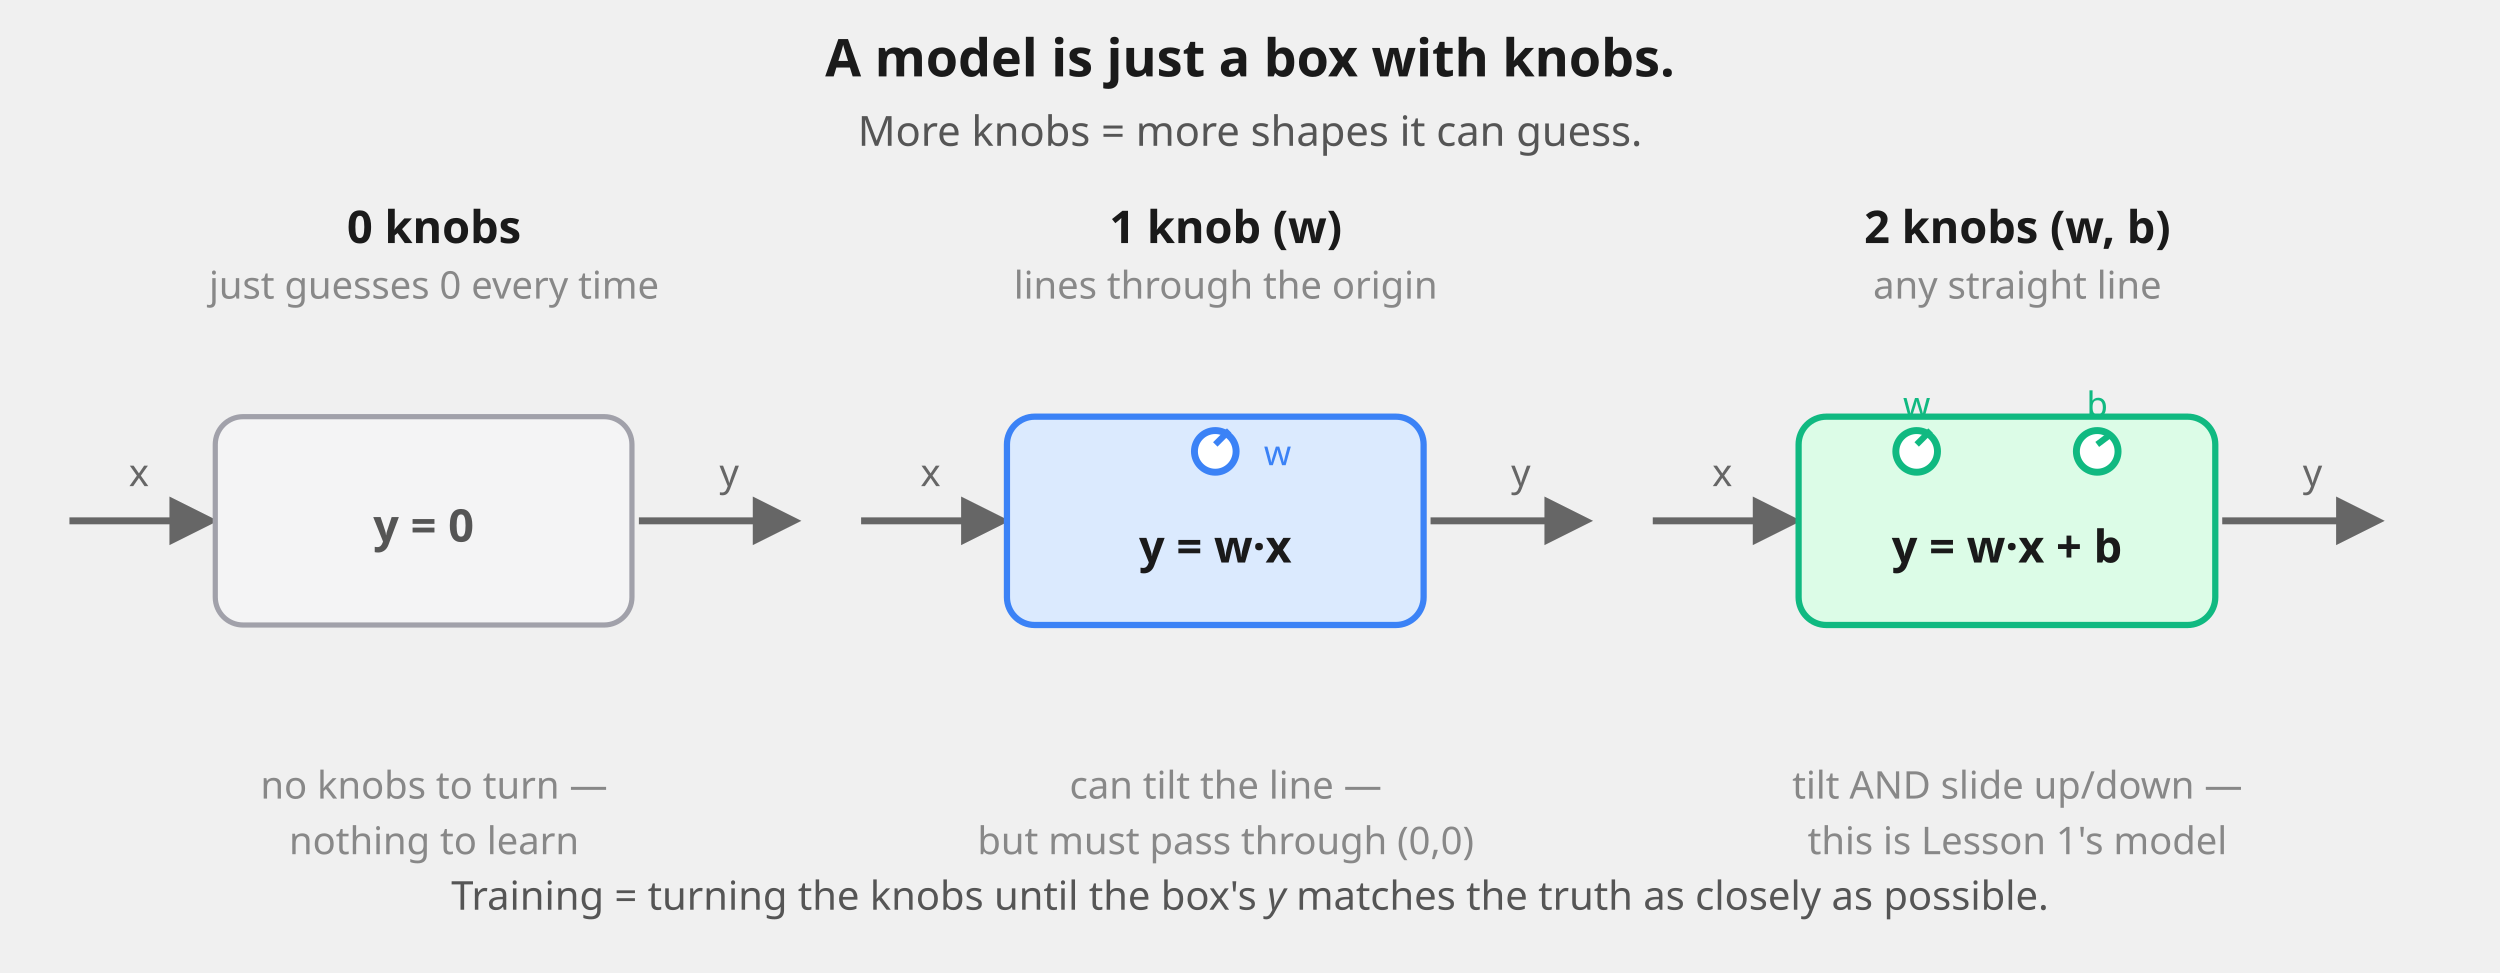
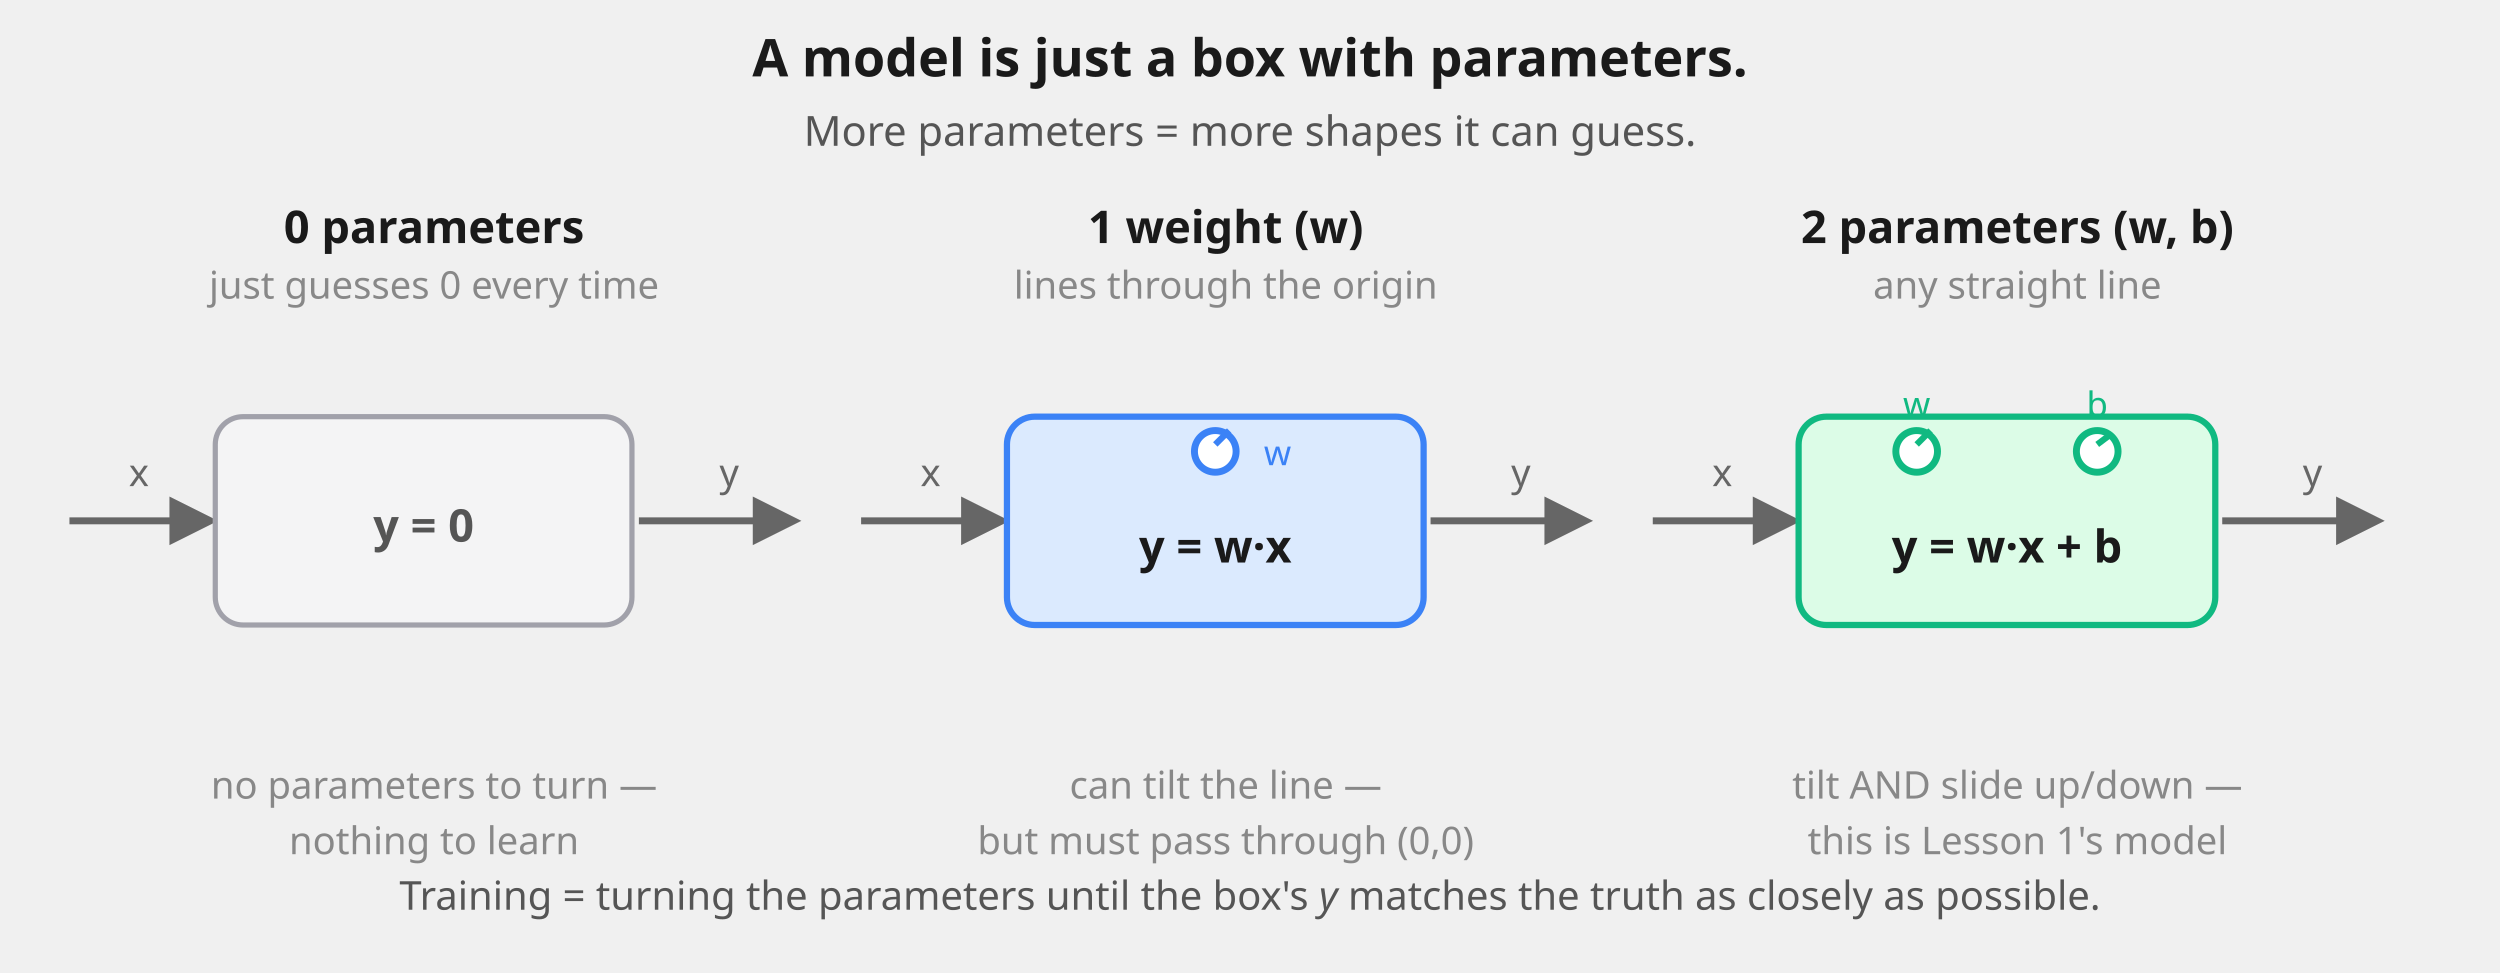
<svg xmlns="http://www.w3.org/2000/svg" viewBox="0 0 720 280" font-family="ui-sans-serif, system-ui, sans-serif">
  <defs>
    <marker id="mb-arrow" viewBox="0 0 10 10" refX="8" refY="5" markerWidth="7" markerHeight="7" orient="auto">
      <path d="M0 0 L10 5 L0 10 z" fill="#666" />
    </marker>
  </defs>
  <text x="360" y="22" text-anchor="middle" font-size="15" font-weight="700" fill="#1a1a1a">
-     A model is just a box with knobs.
+     A model is just a box with parameters.
  </text>
  <text x="360" y="42" text-anchor="middle" font-size="12" fill="#555">
-     More knobs = more shapes it can guess.
+     More parameters = more shapes it can guess.
  </text>
  <g transform="translate(20, 70)">
-     <text x="105" y="0" text-anchor="middle" font-size="13" font-weight="700" fill="#1a1a1a">0 knobs</text>
+     <text x="105" y="0" text-anchor="middle" font-size="13" font-weight="700" fill="#1a1a1a">0 parameters</text>
    <text x="105" y="16" text-anchor="middle" font-size="11" fill="#888">just guesses 0 every time</text>
    <line x1="0" y1="80" x2="40" y2="80" stroke="#666" stroke-width="2" marker-end="url(#mb-arrow)" />
    <text x="20" y="70" text-anchor="middle" font-size="11" fill="#666">x</text>
    <rect x="42" y="50" width="120" height="60" rx="8" fill="#f4f4f5" stroke="#a1a1aa" stroke-width="1.5" />
    <text x="102" y="86" text-anchor="middle" font-size="13" font-weight="600" fill="#555">y = 0</text>
    <line x1="164" y1="80" x2="208" y2="80" stroke="#666" stroke-width="2" marker-end="url(#mb-arrow)" />
    <text x="190" y="70" text-anchor="middle" font-size="11" fill="#666">y</text>
-     <text x="105" y="160" text-anchor="middle" font-size="11" fill="#888">no knobs to turn —</text>
+     <text x="105" y="160" text-anchor="middle" font-size="11" fill="#888">no parameters to turn —</text>
    <text x="105" y="176" text-anchor="middle" font-size="11" fill="#888">nothing to learn</text>
  </g>
  <g transform="translate(248, 70)">
-     <text x="105" y="0" text-anchor="middle" font-size="13" font-weight="700" fill="#1a1a1a">1 knob (w)</text>
+     <text x="105" y="0" text-anchor="middle" font-size="13" font-weight="700" fill="#1a1a1a">1 weight (w)</text>
    <text x="105" y="16" text-anchor="middle" font-size="11" fill="#888">lines through the origin</text>
    <line x1="0" y1="80" x2="40" y2="80" stroke="#666" stroke-width="2" marker-end="url(#mb-arrow)" />
    <text x="20" y="70" text-anchor="middle" font-size="11" fill="#666">x</text>
    <rect x="42" y="50" width="120" height="60" rx="8" fill="#dbeafe" stroke="#3b82f6" stroke-width="1.8" />
    <circle cx="102" cy="60" r="6" fill="#fff" stroke="#3b82f6" stroke-width="2" />
    <line x1="102" y1="58" x2="106" y2="54" stroke="#3b82f6" stroke-width="1.8" />
    <text x="116" y="64" font-size="10" fill="#3b82f6">w</text>
    <text x="102" y="92" text-anchor="middle" font-size="13" font-weight="600" fill="#1a1a1a">y = w·x</text>
    <line x1="164" y1="80" x2="208" y2="80" stroke="#666" stroke-width="2" marker-end="url(#mb-arrow)" />
    <text x="190" y="70" text-anchor="middle" font-size="11" fill="#666">y</text>
    <text x="105" y="160" text-anchor="middle" font-size="11" fill="#888">can tilt the line —</text>
    <text x="105" y="176" text-anchor="middle" font-size="11" fill="#888">but must pass through (0,0)</text>
  </g>
  <g transform="translate(476, 70)">
-     <text x="105" y="0" text-anchor="middle" font-size="13" font-weight="700" fill="#1a1a1a">2 knobs (w, b)</text>
+     <text x="105" y="0" text-anchor="middle" font-size="13" font-weight="700" fill="#1a1a1a">2 parameters (w, b)</text>
    <text x="105" y="16" text-anchor="middle" font-size="11" fill="#888">any straight line</text>
    <line x1="0" y1="80" x2="40" y2="80" stroke="#666" stroke-width="2" marker-end="url(#mb-arrow)" />
    <text x="20" y="70" text-anchor="middle" font-size="11" fill="#666">x</text>
    <rect x="42" y="50" width="120" height="60" rx="8" fill="#dcfce7" stroke="#10b981" stroke-width="1.8" />
    <circle cx="76" cy="60" r="6" fill="#fff" stroke="#10b981" stroke-width="2" />
    <line x1="76" y1="58" x2="80" y2="54" stroke="#10b981" stroke-width="1.8" />
    <text x="76" y="50" text-anchor="middle" font-size="10" fill="#10b981">w</text>
    <circle cx="128" cy="60" r="6" fill="#fff" stroke="#10b981" stroke-width="2" />
    <line x1="128" y1="58" x2="132" y2="55" stroke="#10b981" stroke-width="1.8" />
    <text x="128" y="50" text-anchor="middle" font-size="10" fill="#10b981">b</text>
    <text x="102" y="92" text-anchor="middle" font-size="13" font-weight="600" fill="#1a1a1a">y = w·x + b</text>
    <line x1="164" y1="80" x2="208" y2="80" stroke="#666" stroke-width="2" marker-end="url(#mb-arrow)" />
    <text x="190" y="70" text-anchor="middle" font-size="11" fill="#666">y</text>
    <text x="105" y="160" text-anchor="middle" font-size="11" fill="#888">tilt AND slide up/down —</text>
    <text x="105" y="176" text-anchor="middle" font-size="11" fill="#888">this is Lesson 1's model</text>
  </g>
  <text x="360" y="262" text-anchor="middle" font-size="11.5" fill="#555">
-     Training = turning the knobs until the box's <tspan font-style="italic">y</tspan> matches the truth as closely as possible.
+     Training = turning the parameters until the box's <tspan font-style="italic">y</tspan> matches the truth as closely as possible.
  </text>
</svg>
